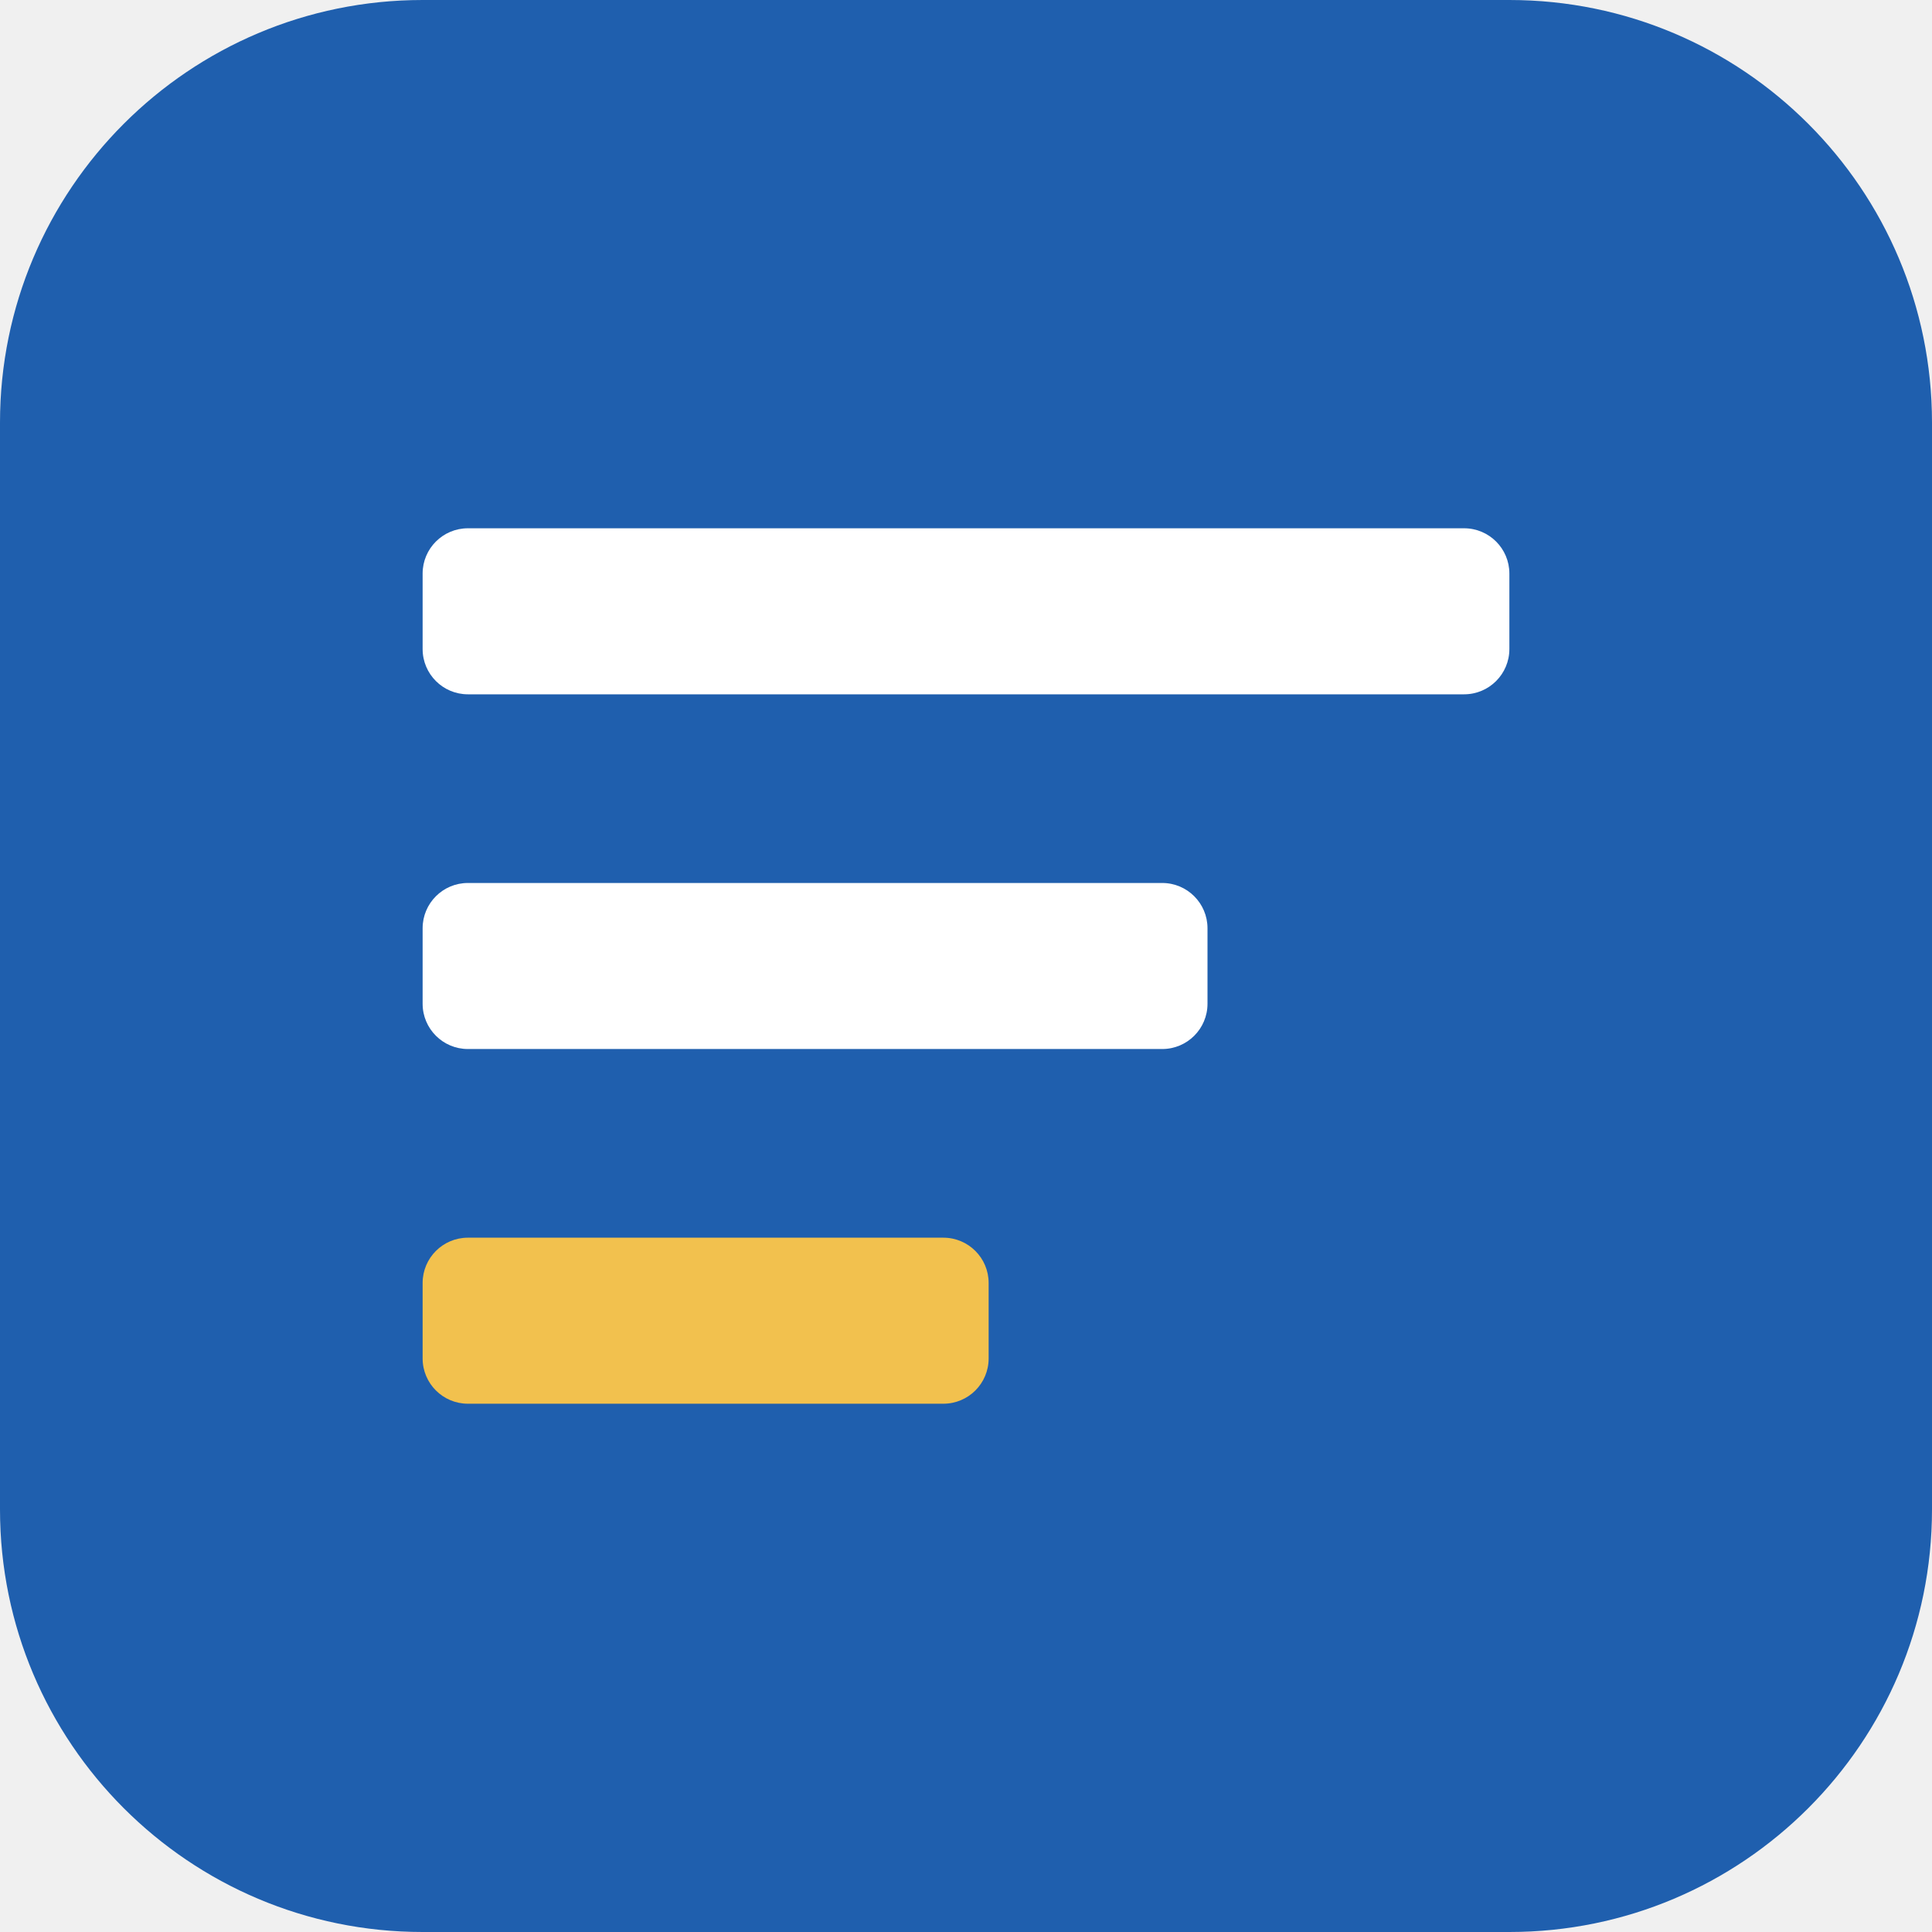
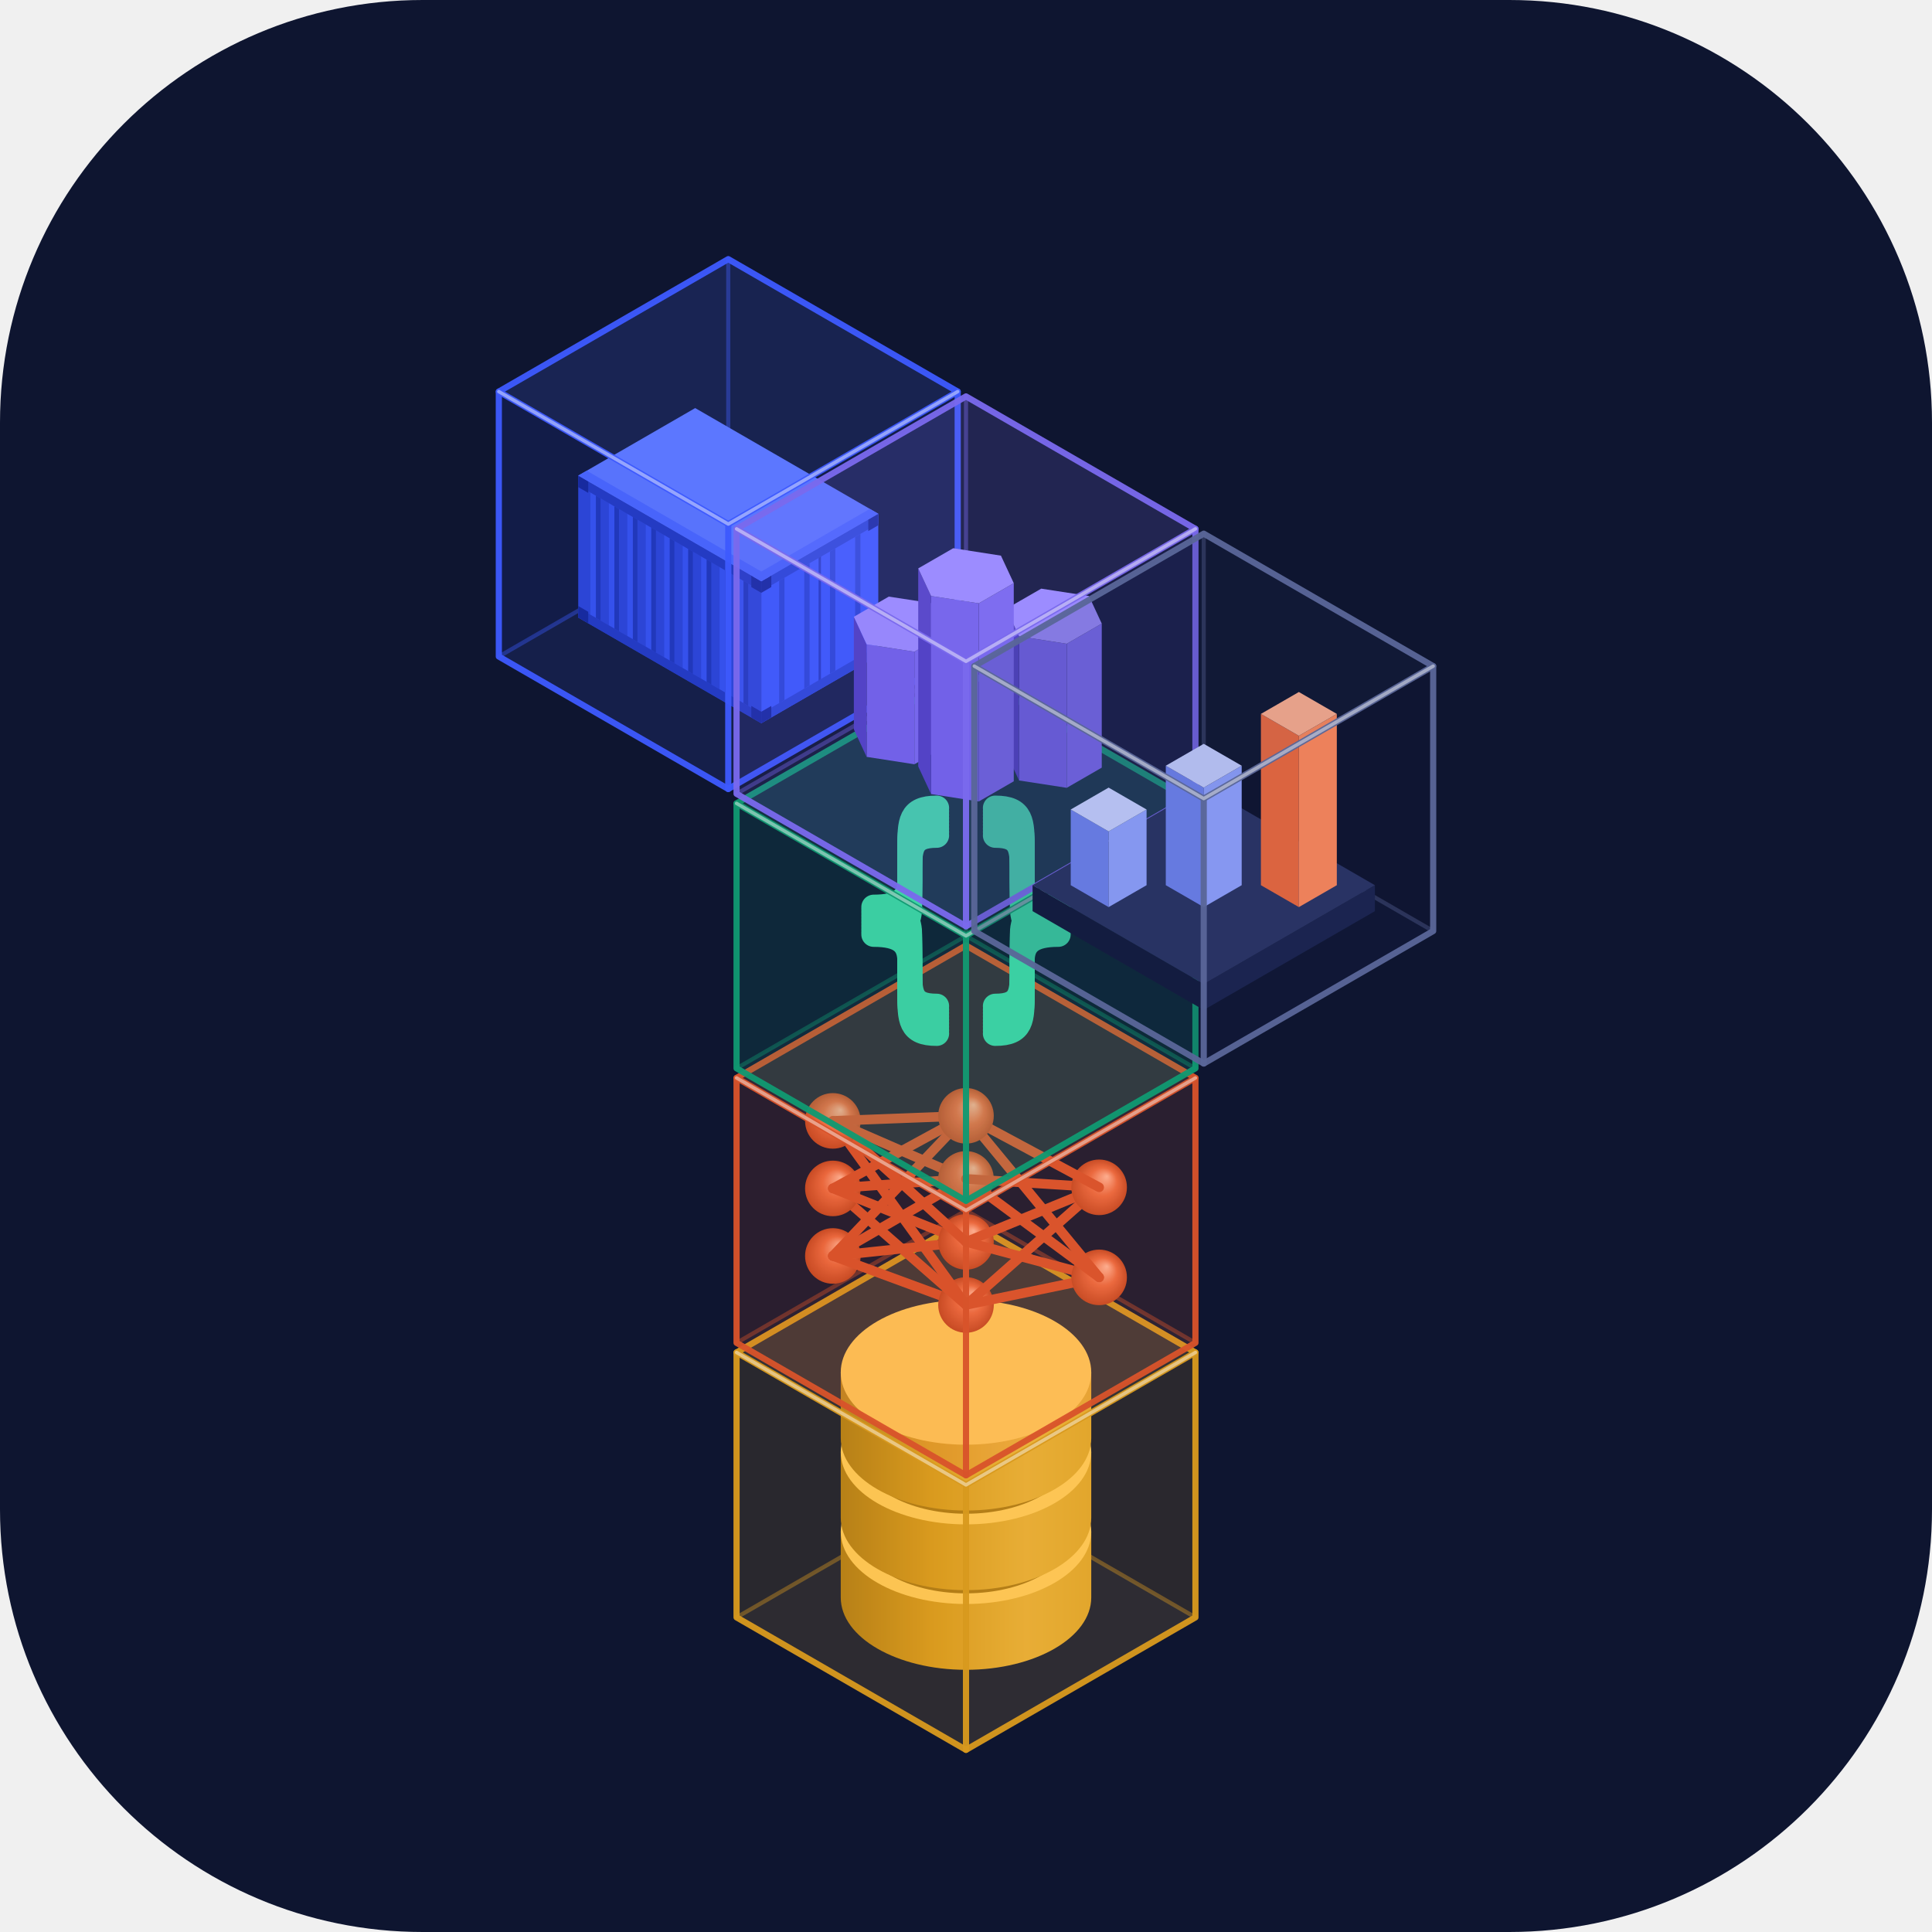
<svg xmlns="http://www.w3.org/2000/svg" viewBox="0 0 512 512">
-   <rect width="512" height="512" rx="112" fill="#1F5FAE" />
-   <g fill="#FFFFFF">
-     <rect x="112" y="140" width="288" height="44" rx="12" />
-     <rect x="112" y="234" width="208" height="44" rx="12" />
-   </g>
-   <rect x="112" y="328" width="150" height="44" rx="12" fill="#F2C14E" />
+   <rect width="512" height="512" rx="112" fill="#0E1530" />
+   <svg x="124.9" y="61.4" viewBox="-72.07 -182.6 144.14 225.2" width="262.2" height="409.6">
+     <defs>
+       <linearGradient id="tmgcy">
+         <stop offset="0" stop-color="#b47e17" />
+         <stop offset=".36" stop-color="#D99A1E" />
+         <stop offset=".74" stop-color="#E8AE36" />
+         <stop offset="1" stop-color="#e2a62c" />
+       </linearGradient>
+       <radialGradient id="tmgso" cx=".5" cy=".5" r=".5" fx=".64" fy=".3">
+         <stop offset="0" stop-color="#ffb395" />
+         <stop offset=".5" stop-color="#EC6A3F" />
+         <stop offset="1" stop-color="#c64a23" />
+       </radialGradient>
+     </defs>
+     <g data-stage="datos" data-dim=".1">
+       <polygon points="0,0 33.43,19.3 0,38.6 -33.43,19.3" fill="#FFC857" fill-opacity=".07" />
+       <polygon points="0,0 -33.43,19.3 -33.43,-19.3 0,-38.6" fill="#E8AE36" fill-opacity=".06" />
+       <polygon points="0,0 33.43,19.3 33.43,-19.3 0,-38.6" fill="#D99A1E" fill-opacity=".06" />
+       <path d="M33.43,19.3L0,0L-33.43,19.3" fill="none" stroke="#D99A1E" stroke-opacity="0.4" stroke-width="0.6" stroke-linejoin="round" stroke-linecap="round" />
+       <path d="M0,0L0,-38.6" fill="none" stroke="#D99A1E" stroke-opacity="0.4" stroke-width="0.6" stroke-linejoin="round" stroke-linecap="round" />
+       <path d="M-18.25 6.81V16.4A18.25 10.54 0 0 0 18.25 16.4V6.81Z" fill="url(#tmgcy)" />
+       <ellipse cx="0" cy="6.81" rx="18.25" ry="10.54" fill="#FFC857" />
+       <path d="M-15.57 4.79V6.81A15.57 8.99 0 0 0 15.57 6.81V4.79Z" fill="#b07b16" />
+       <path d="M-18.25 -4.79V4.79A18.25 10.54 0 0 0 18.25 4.79V-4.79Z" fill="url(#tmgcy)" />
+       <ellipse cx="0" cy="-4.79" rx="18.25" ry="10.54" fill="#FFC857" />
+       <path d="M-15.57 -6.81V-4.79A15.57 8.99 0 0 0 15.57 -4.79V-6.81Z" fill="#b07b16" />
+       <path d="M-18.25 -16.4V-6.81A18.25 10.54 0 0 0 18.25 -6.81V-16.4Z" fill="url(#tmgcy)" />
+       <ellipse cx="0" cy="-16.4" rx="18.25" ry="10.54" fill="#FFC857" />
+       <polygon points="-33.43,19.3 0,38.6 0,0 -33.43,-19.3" fill="#D99A1E" fill-opacity=".08" />
+       <polygon points="33.43,19.3 0,38.6 0,0 33.43,-19.3" fill="#E8AE36" fill-opacity=".08" />
+       <polygon points="0,-38.6 33.43,-19.3 0,0 -33.43,-19.3" fill="#FFC857" fill-opacity=".12" />
+       <path d="M0,-38.6L33.43,-19.3L0,0L-33.43,-19.3L0,-38.6" fill="none" stroke="#D99A1E" stroke-opacity="0.95" stroke-width="0.9" stroke-linejoin="round" stroke-linecap="round" />
+       <path d="M-33.43,-19.3L-33.43,19.3L0,38.6L33.43,19.3L33.43,-19.3" fill="none" stroke="#D99A1E" stroke-opacity="0.95" stroke-width="0.9" stroke-linejoin="round" stroke-linecap="round" />
+       <path d="M0,0L0,38.6" fill="none" stroke="#D99A1E" stroke-opacity="0.95" stroke-width="0.9" stroke-linejoin="round" stroke-linecap="round" />
+       <path d="M-33.43,-19.3L0,0L33.43,-19.3" fill="none" stroke="#ffffff" stroke-opacity="0.45" stroke-width="0.5" stroke-linejoin="round" stroke-linecap="round" />
+     </g>
+     <g data-stage="modelo" data-dim=".1">
+       <polygon points="0,-40 33.43,-20.7 0,-1.4 -33.43,-20.7" fill="#FF8A5C" fill-opacity=".07" />
+       <polygon points="0,-40 -33.43,-20.7 -33.43,-59.3 0,-78.6" fill="#EC6A3F" fill-opacity=".06" />
+       <polygon points="0,-40 33.43,-20.7 33.43,-59.3 0,-78.6" fill="#D9532A" fill-opacity=".06" />
+       <path d="M33.43,-20.7L0,-40L-33.43,-20.7" fill="none" stroke="#D9532A" stroke-opacity="0.4" stroke-width="0.6" stroke-linejoin="round" stroke-linecap="round" />
+       <path d="M0,-40L0,-78.6" fill="none" stroke="#D9532A" stroke-opacity="0.4" stroke-width="0.6" stroke-linejoin="round" stroke-linecap="round" />
+       <circle cx="-19.4" cy="-33.36" r="4.05" fill="url(#tmgso)" />
+       <line x1="-19.4" y1="-33.36" x2="0" y2="-26.22" stroke="#D9532A" stroke-width="1.4" stroke-linecap="round" />
+       <circle cx="0" cy="-26.22" r="4.05" fill="url(#tmgso)" />
+       <line x1="-19.4" y1="-33.36" x2="0" y2="-35.41" stroke="#D9532A" stroke-width="1.4" stroke-linecap="round" />
+       <line x1="-19.4" y1="-43.2" x2="0" y2="-26.22" stroke="#D9532A" stroke-width="1.4" stroke-linecap="round" />
+       <line x1="0" y1="-26.22" x2="19.4" y2="-30.24" stroke="#D9532A" stroke-width="1.4" stroke-linecap="round" />
+       <circle cx="-19.4" cy="-43.2" r="4.05" fill="url(#tmgso)" />
+       <line x1="-19.4" y1="-33.36" x2="0" y2="-44.59" stroke="#D9532A" stroke-width="1.4" stroke-linecap="round" />
+       <line x1="-19.4" y1="-43.2" x2="0" y2="-35.41" stroke="#D9532A" stroke-width="1.4" stroke-linecap="round" />
+       <line x1="-19.4" y1="-53.04" x2="0" y2="-26.22" stroke="#D9532A" stroke-width="1.4" stroke-linecap="round" />
+       <circle cx="0" cy="-35.41" r="4.05" fill="url(#tmgso)" />
+       <line x1="0" y1="-35.41" x2="19.4" y2="-30.24" stroke="#D9532A" stroke-width="1.4" stroke-linecap="round" />
+       <line x1="-19.4" y1="-33.36" x2="0" y2="-53.78" stroke="#D9532A" stroke-width="1.4" stroke-linecap="round" />
+       <line x1="-19.4" y1="-43.2" x2="0" y2="-44.59" stroke="#D9532A" stroke-width="1.4" stroke-linecap="round" />
+       <line x1="-19.4" y1="-53.04" x2="0" y2="-35.41" stroke="#D9532A" stroke-width="1.4" stroke-linecap="round" />
+       <line x1="0" y1="-26.22" x2="19.4" y2="-43.36" stroke="#D9532A" stroke-width="1.4" stroke-linecap="round" />
+       <circle cx="19.4" cy="-30.24" r="4.05" fill="url(#tmgso)" />
+       <line x1="0" y1="-44.59" x2="19.4" y2="-30.24" stroke="#D9532A" stroke-width="1.4" stroke-linecap="round" />
+       <circle cx="-19.4" cy="-53.04" r="4.05" fill="url(#tmgso)" />
+       <line x1="-19.4" y1="-43.2" x2="0" y2="-53.78" stroke="#D9532A" stroke-width="1.4" stroke-linecap="round" />
+       <line x1="-19.4" y1="-53.04" x2="0" y2="-44.59" stroke="#D9532A" stroke-width="1.4" stroke-linecap="round" />
+       <line x1="0" y1="-35.41" x2="19.4" y2="-43.36" stroke="#D9532A" stroke-width="1.4" stroke-linecap="round" />
+       <circle cx="0" cy="-44.59" r="4.05" fill="url(#tmgso)" />
+       <line x1="0" y1="-53.78" x2="19.4" y2="-30.24" stroke="#D9532A" stroke-width="1.4" stroke-linecap="round" />
+       <line x1="-19.4" y1="-53.04" x2="0" y2="-53.78" stroke="#D9532A" stroke-width="1.4" stroke-linecap="round" />
+       <line x1="0" y1="-44.59" x2="19.4" y2="-43.36" stroke="#D9532A" stroke-width="1.4" stroke-linecap="round" />
+       <circle cx="19.4" cy="-43.36" r="4.05" fill="url(#tmgso)" />
+       <line x1="0" y1="-53.78" x2="19.4" y2="-43.36" stroke="#D9532A" stroke-width="1.4" stroke-linecap="round" />
+       <circle cx="0" cy="-53.78" r="4.05" fill="url(#tmgso)" />
+       <polygon points="-33.43,-20.7 0,-1.4 0,-40 -33.43,-59.3" fill="#D9532A" fill-opacity=".08" />
+       <polygon points="33.43,-20.7 0,-1.4 0,-40 33.43,-59.3" fill="#EC6A3F" fill-opacity=".08" />
+       <polygon points="0,-78.6 33.43,-59.3 0,-40 -33.43,-59.3" fill="#FF8A5C" fill-opacity=".12" />
+       <path d="M0,-78.6L33.43,-59.3L0,-40L-33.43,-59.3L0,-78.6" fill="none" stroke="#D9532A" stroke-opacity="0.95" stroke-width="0.9" stroke-linejoin="round" stroke-linecap="round" />
+       <path d="M-33.43,-59.3L-33.43,-20.7L0,-1.4L33.43,-20.7L33.43,-59.3" fill="none" stroke="#D9532A" stroke-opacity="0.95" stroke-width="0.9" stroke-linejoin="round" stroke-linecap="round" />
+       <path d="M0,-40L0,-1.4" fill="none" stroke="#D9532A" stroke-opacity="0.95" stroke-width="0.9" stroke-linejoin="round" stroke-linecap="round" />
+       <path d="M-33.43,-59.3L0,-40L33.43,-59.3" fill="none" stroke="#ffffff" stroke-opacity="0.45" stroke-width="0.5" stroke-linejoin="round" stroke-linecap="round" />
+     </g>
+     <g data-stage="api" data-dim=".1">
+       <polygon points="0,-80 33.43,-60.7 0,-41.4 -33.43,-60.7" fill="#3FD3A6" fill-opacity=".07" />
+       <polygon points="0,-80 -33.43,-60.7 -33.43,-99.3 0,-118.6" fill="#17B386" fill-opacity=".06" />
+       <polygon points="0,-80 33.43,-60.7 33.43,-99.3 0,-118.6" fill="#109A72" fill-opacity=".06" />
+       <path d="M33.43,-60.7L0,-80L-33.43,-60.7" fill="none" stroke="#109A72" stroke-opacity="0.4" stroke-width="0.6" stroke-linejoin="round" stroke-linecap="round" />
+       <path d="M0,-80L0,-118.6" fill="none" stroke="#109A72" stroke-opacity="0.4" stroke-width="0.6" stroke-linejoin="round" stroke-linecap="round" />
+       <path d="M37 6C25 6 25 12 25 24V38C25 46 21 50 9 50C21 50 25 54 25 62V76C25 88 25 94 37 94M63 6C75 6 75 12 75 24V38C75 46 79 50 91 50C79 50 75 54 75 62V76C75 88 75 94 63 94" transform="matrix(0.328 0 0 0.328 -16.4 -100.6)" fill="none" stroke="#3FD3A6" stroke-width="11" stroke-linecap="round" stroke-linejoin="round" />
+       <path d="M37 6C25 6 25 12 25 24V38C25 46 21 50 9 50C21 50 25 54 25 62V76C25 88 25 94 37 94M63 6C75 6 75 12 75 24V38C75 46 79 50 91 50C79 50 75 54 75 62V76C75 88 75 94 63 94" transform="matrix(0.328 0 0 0.328 -16.4 -100.1)" fill="none" stroke="#3FD3A6" stroke-width="11" stroke-linecap="round" stroke-linejoin="round" />
+       <path d="M37 6C25 6 25 12 25 24V38C25 46 21 50 9 50C21 50 25 54 25 62V76C25 88 25 94 37 94M63 6C75 6 75 12 75 24V38C75 46 79 50 91 50C79 50 75 54 75 62V76C75 88 75 94 63 94" transform="matrix(0.328 0 0 0.328 -16.4 -99.6)" fill="none" stroke="#3FD3A6" stroke-width="11" stroke-linecap="round" stroke-linejoin="round" />
+       <path d="M37 6C25 6 25 12 25 24V38C25 46 21 50 9 50C21 50 25 54 25 62V76C25 88 25 94 37 94M63 6C75 6 75 12 75 24V38C75 46 79 50 91 50C79 50 75 54 75 62V76C75 88 75 94 63 94" transform="matrix(0.328 0 0 0.328 -16.4 -99.1)" fill="none" stroke="#3FD3A6" stroke-width="11" stroke-linecap="round" stroke-linejoin="round" />
+       <path d="M37 6C25 6 25 12 25 24V38C25 46 21 50 9 50C21 50 25 54 25 62V76C25 88 25 94 37 94M63 6C75 6 75 12 75 24V38C75 46 79 50 91 50C79 50 75 54 75 62V76C75 88 75 94 63 94" transform="matrix(0.328 0 0 0.328 -16.4 -98.6)" fill="none" stroke="#3FD3A6" stroke-width="11" stroke-linecap="round" stroke-linejoin="round" />
+       <path d="M37 6C25 6 25 12 25 24V38C25 46 21 50 9 50C21 50 25 54 25 62V76C25 88 25 94 37 94M63 6C75 6 75 12 75 24V38C75 46 79 50 91 50C79 50 75 54 75 62V76C75 88 75 94 63 94" transform="matrix(0.328 0 0 0.328 -16.4 -98.1)" fill="none" stroke="#3FD3A6" stroke-width="11" stroke-linecap="round" stroke-linejoin="round" />
+       <path d="M37 6C25 6 25 12 25 24V38C25 46 21 50 9 50C21 50 25 54 25 62V76C25 88 25 94 37 94M63 6C75 6 75 12 75 24V38C75 46 79 50 91 50C79 50 75 54 75 62V76C75 88 75 94 63 94" transform="matrix(0.328 0 0 0.328 -16.4 -97.6)" fill="none" stroke="#3FD3A6" stroke-width="11" stroke-linecap="round" stroke-linejoin="round" />
+       <path d="M37 6C25 6 25 12 25 24V38C25 46 21 50 9 50C21 50 25 54 25 62V76C25 88 25 94 37 94M63 6C75 6 75 12 75 24V38C75 46 79 50 91 50C79 50 75 54 75 62V76C75 88 75 94 63 94" transform="matrix(0.328 0 0 0.328 -16.4 -97.1)" fill="none" stroke="#3FD3A6" stroke-width="11" stroke-linecap="round" stroke-linejoin="round" />
+       <path d="M37 6C25 6 25 12 25 24V38C25 46 21 50 9 50C21 50 25 54 25 62V76C25 88 25 94 37 94M63 6C75 6 75 12 75 24V38C75 46 79 50 91 50C79 50 75 54 75 62V76C75 88 75 94 63 94" transform="matrix(0.328 0 0 0.328 -16.4 -96.6)" fill="none" stroke="#3FD3A6" stroke-width="11" stroke-linecap="round" stroke-linejoin="round" />
+       <polygon points="-33.43,-60.7 0,-41.4 0,-80 -33.43,-99.3" fill="#109A72" fill-opacity=".08" />
+       <polygon points="33.43,-60.7 0,-41.4 0,-80 33.43,-99.3" fill="#17B386" fill-opacity=".08" />
+       <polygon points="0,-118.6 33.43,-99.3 0,-80 -33.43,-99.3" fill="#3FD3A6" fill-opacity=".12" />
+       <path d="M0,-118.6L33.43,-99.3L0,-80L-33.43,-99.3L0,-118.6" fill="none" stroke="#109A72" stroke-opacity="0.95" stroke-width="0.9" stroke-linejoin="round" stroke-linecap="round" />
+       <path d="M-33.43,-99.3L-33.43,-60.7L0,-41.4L33.43,-60.7L33.43,-99.3" fill="none" stroke="#109A72" stroke-opacity="0.95" stroke-width="0.9" stroke-linejoin="round" stroke-linecap="round" />
+       <path d="M0,-80L0,-41.4" fill="none" stroke="#109A72" stroke-opacity="0.95" stroke-width="0.9" stroke-linejoin="round" stroke-linecap="round" />
+       <path d="M-33.43,-99.3L0,-80L33.43,-99.3" fill="none" stroke="#ffffff" stroke-opacity="0.45" stroke-width="0.5" stroke-linejoin="round" stroke-linecap="round" />
+     </g>
+     <g data-stage="contenedor" data-dim=".1">
+       <polygon points="-34.64,-140 -1.21,-120.7 -34.64,-101.4 -68.07,-120.7" fill="#5C77FF" fill-opacity=".07" />
+       <polygon points="-34.64,-140 -68.07,-120.7 -68.07,-159.3 -34.64,-178.6" fill="#3D5AFE" fill-opacity=".06" />
+       <polygon points="-34.64,-140 -1.21,-120.7 -1.21,-159.3 -34.64,-178.6" fill="#2C45D6" fill-opacity=".06" />
+       <path d="M-1.21,-120.7L-34.64,-140L-68.07,-120.7" fill="none" stroke="#3D5AFE" stroke-opacity="0.4" stroke-width="0.6" stroke-linejoin="round" stroke-linecap="round" />
+       <path d="M-34.64,-140L-34.64,-178.6" fill="none" stroke="#3D5AFE" stroke-opacity="0.4" stroke-width="0.6" stroke-linejoin="round" stroke-linecap="round" />
+       <polygon points="-56.5,-126.38 -29.83,-110.98 -29.83,-131.66 -56.5,-147.06" fill="#2C45D6" />
+       <polygon points="-12.78,-120.82 -29.83,-110.98 -29.83,-131.66 -12.78,-141.5" fill="#3D5AFE" />
+       <polygon points="-39.46,-156.9 -12.78,-141.5 -29.83,-131.66 -56.5,-147.06" fill="#5C77FF" />
+       <polygon points="-54.73,-126.78 -53.92,-126.32 -53.92,-144.14 -54.73,-144.61" fill="#3652ee" />
+       <polygon points="-53.92,-126.32 -53.25,-125.93 -53.25,-143.75 -53.92,-144.14" fill="#2137b8" />
+       <polygon points="-52.04,-125.23 -51.23,-124.77 -51.23,-142.59 -52.04,-143.06" fill="#3652ee" />
+       <polygon points="-51.23,-124.77 -50.56,-124.38 -50.56,-142.2 -51.23,-142.59" fill="#2137b8" />
+       <polygon points="-49.35,-123.68 -48.54,-123.21 -48.54,-141.04 -49.35,-141.5" fill="#3652ee" />
+       <polygon points="-48.54,-123.21 -47.87,-122.82 -47.87,-140.65 -48.54,-141.04" fill="#2137b8" />
+       <polygon points="-46.66,-122.13 -45.85,-121.66 -45.85,-139.48 -46.66,-139.95" fill="#3652ee" />
+       <polygon points="-45.85,-121.66 -45.18,-121.27 -45.18,-139.1 -45.85,-139.48" fill="#2137b8" />
+       <polygon points="-43.97,-120.57 -43.16,-120.11 -43.16,-137.93 -43.97,-138.4" fill="#3652ee" />
+       <polygon points="-43.16,-120.11 -42.49,-119.72 -42.49,-137.54 -43.16,-137.93" fill="#2137b8" />
+       <polygon points="-41.28,-119.02 -40.47,-118.56 -40.47,-136.38 -41.28,-136.85" fill="#3652ee" />
+       <polygon points="-40.47,-118.56 -39.8,-118.17 -39.8,-135.99 -40.47,-136.38" fill="#2137b8" />
+       <polygon points="-38.59,-117.47 -37.78,-117 -37.78,-134.83 -38.59,-135.29" fill="#3652ee" />
+       <polygon points="-37.78,-117 -37.11,-116.61 -37.11,-134.44 -37.78,-134.83" fill="#2137b8" />
+       <polygon points="-35.9,-115.92 -35.1,-115.45 -35.1,-133.27 -35.9,-133.74" fill="#3652ee" />
+       <polygon points="-35.1,-115.45 -34.42,-115.06 -34.42,-132.89 -35.1,-133.27" fill="#2137b8" />
+       <polygon points="-33.21,-114.36 -32.41,-113.9 -32.41,-131.72 -33.21,-132.19" fill="#3652ee" />
+       <polygon points="-32.41,-113.9 -31.73,-113.51 -31.73,-131.33 -32.41,-131.72" fill="#2137b8" />
+       <polygon points="-56.5,-126.38 -29.83,-110.98 -29.83,-112.41 -56.5,-127.81" fill="#243bc1" />
+       <polygon points="-56.5,-145.63 -29.83,-130.23 -29.83,-131.66 -56.5,-147.06" fill="#243bc1" />
+       <polygon points="-15.38,-120.75 -16.15,-120.3 -16.15,-138.12 -15.38,-138.58" fill="#2d46d6" />
+       <polygon points="-19.04,-118.64 -19.82,-118.19 -19.82,-136.01 -19.04,-136.46" fill="#2d46d6" />
+       <polygon points="-22.79,-116.47 -23.57,-116.02 -23.57,-133.84 -22.79,-134.29" fill="#2d46d6" />
+       <polygon points="-26.45,-114.35 -27.23,-113.9 -27.23,-131.73 -26.45,-132.18" fill="#2d46d6" />
+       <polygon points="-21.13,-116 -21.48,-115.8 -21.48,-136.48 -21.13,-136.68" fill="#263cc2" />
+       <polygon points="-12.78,-120.82 -29.83,-110.98 -29.83,-112.41 -12.78,-122.25" fill="#2d46d6" />
+       <polygon points="-12.78,-140.07 -29.83,-130.23 -29.83,-131.66 -12.78,-141.5" fill="#2d46d6" />
+       <polygon points="-56.5,-126.38 -55.04,-125.54 -55.04,-127.22 -56.5,-128.06" fill="#16289A" />
+       <polygon points="-56.5,-145.38 -55.04,-144.54 -55.04,-146.22 -56.5,-147.06" fill="#16289A" />
+       <polygon points="-31.28,-111.82 -29.83,-110.98 -29.83,-112.66 -31.28,-113.5" fill="#16289A" />
+       <polygon points="-31.28,-130.82 -29.83,-129.98 -29.83,-131.66 -31.28,-132.5" fill="#16289A" />
+       <polygon points="-12.78,-120.82 -14.24,-119.98 -14.24,-121.66 -12.78,-122.5" fill="#16289A" />
+       <polygon points="-12.78,-139.82 -14.24,-138.98 -14.24,-140.66 -12.78,-141.5" fill="#16289A" />
+       <polygon points="-28.37,-111.82 -29.83,-110.98 -29.83,-112.66 -28.37,-113.5" fill="#16289A" />
+       <polygon points="-28.37,-130.82 -29.83,-129.98 -29.83,-131.66 -28.37,-132.5" fill="#16289A" />
+       <polygon points="-55.26,-147.77 -28.59,-132.37 -29.83,-131.66 -56.5,-147.06" fill="#4b67fe" />
+       <polygon points="-14.02,-142.21 -12.78,-141.5 -29.83,-131.66 -31.06,-132.37" fill="#4b67fe" />
+       <polygon points="-68.07,-120.7 -34.64,-101.4 -34.64,-140 -68.07,-159.3" fill="#2C45D6" fill-opacity=".08" />
+       <polygon points="-1.21,-120.7 -34.64,-101.4 -34.64,-140 -1.21,-159.3" fill="#3D5AFE" fill-opacity=".08" />
+       <polygon points="-34.64,-178.6 -1.21,-159.3 -34.64,-140 -68.07,-159.3" fill="#5C77FF" fill-opacity=".12" />
+       <path d="M-34.64,-178.6L-1.21,-159.3L-34.64,-140L-68.07,-159.3L-34.64,-178.6" fill="none" stroke="#3D5AFE" stroke-opacity="0.95" stroke-width="0.9" stroke-linejoin="round" stroke-linecap="round" />
+       <path d="M-68.07,-159.3L-68.07,-120.7L-34.64,-101.4L-1.21,-120.7L-1.21,-159.3" fill="none" stroke="#3D5AFE" stroke-opacity="0.95" stroke-width="0.9" stroke-linejoin="round" stroke-linecap="round" />
+       <path d="M-34.64,-140L-34.64,-101.4" fill="none" stroke="#3D5AFE" stroke-opacity="0.95" stroke-width="0.9" stroke-linejoin="round" stroke-linecap="round" />
+       <path d="M-68.07,-159.3L-34.64,-140L-1.21,-159.3" fill="none" stroke="#ffffff" stroke-opacity="0.45" stroke-width="0.5" stroke-linejoin="round" stroke-linecap="round" />
+     </g>
+     <g data-stage="orquestacion" data-dim=".1">
+       <polygon points="0,-120 33.43,-100.7 0,-81.4 -33.43,-100.7" fill="#9C8CFF" fill-opacity=".07" />
+       <polygon points="0,-120 -33.43,-100.7 -33.43,-139.3 0,-158.6" fill="#7A69EE" fill-opacity=".06" />
+       <polygon points="0,-120 33.43,-100.7 33.43,-139.3 0,-158.6" fill="#6150D9" fill-opacity=".06" />
+       <path d="M33.43,-100.7L0,-120L-33.43,-100.7" fill="none" stroke="#7A69EE" stroke-opacity="0.4" stroke-width="0.6" stroke-linejoin="round" stroke-linecap="round" />
+       <path d="M0,-120L0,-158.6" fill="none" stroke="#7A69EE" stroke-opacity="0.4" stroke-width="0.6" stroke-linejoin="round" stroke-linecap="round" />
+       <polygon points="-2.43,-107.94 -7.52,-105 -7.52,-121.4 -2.43,-124.34" fill="#7a69ee" />
+       <polygon points="-7.52,-105 -14.48,-106.08 -14.48,-122.48 -7.52,-121.4" fill="#7463e9" />
+       <polygon points="-14.48,-106.08 -16.34,-110.09 -16.34,-126.49 -14.48,-122.48" fill="#5342c4" />
+       <polygon points="-7.52,-121.4 -14.48,-122.48 -16.34,-126.49 -11.25,-129.43 -4.29,-128.36 -2.43,-124.34" fill="#9C8CFF" />
+       <polygon points="19.78,-104.51 14.68,-101.57 14.68,-122.56 19.78,-125.5" fill="#7a69ee" />
+       <polygon points="14.68,-101.57 7.73,-102.64 7.73,-123.64 14.68,-122.56" fill="#7463e9" />
+       <polygon points="7.73,-102.64 5.86,-106.66 5.86,-127.65 7.73,-123.64" fill="#5342c4" />
+       <polygon points="14.68,-122.56 7.73,-123.64 5.86,-127.65 10.96,-130.59 17.91,-129.52 19.78,-125.5" fill="#9C8CFF" />
+       <polygon points="6.96,-102.52 1.86,-99.58 1.86,-128.45 6.96,-131.39" fill="#7a69ee" />
+       <polygon points="1.86,-99.58 -5.09,-100.66 -5.09,-129.52 1.86,-128.45" fill="#7463e9" />
+       <polygon points="-5.09,-100.66 -6.96,-104.68 -6.96,-133.54 -5.09,-129.52" fill="#5342c4" />
+       <polygon points="1.86,-128.45 -5.09,-129.52 -6.96,-133.54 -1.86,-136.48 5.09,-135.4 6.96,-131.39" fill="#9C8CFF" />
+       <polygon points="-33.43,-100.7 0,-81.4 0,-120 -33.43,-139.3" fill="#6150D9" fill-opacity=".08" />
+       <polygon points="33.43,-100.7 0,-81.4 0,-120 33.43,-139.3" fill="#7A69EE" fill-opacity=".08" />
+       <polygon points="0,-158.6 33.43,-139.3 0,-120 -33.43,-139.3" fill="#9C8CFF" fill-opacity=".12" />
+       <path d="M0,-158.6L33.43,-139.3L0,-120L-33.43,-139.3L0,-158.6" fill="none" stroke="#7A69EE" stroke-opacity="0.95" stroke-width="0.9" stroke-linejoin="round" stroke-linecap="round" />
+       <path d="M-33.43,-139.3L-33.43,-100.7L0,-81.4L33.43,-100.7L33.43,-139.3" fill="none" stroke="#7A69EE" stroke-opacity="0.95" stroke-width="0.9" stroke-linejoin="round" stroke-linecap="round" />
+       <path d="M0,-120L0,-81.4" fill="none" stroke="#7A69EE" stroke-opacity="0.95" stroke-width="0.9" stroke-linejoin="round" stroke-linecap="round" />
+       <path d="M-33.43,-139.3L0,-120L33.43,-139.3" fill="none" stroke="#ffffff" stroke-opacity="0.45" stroke-width="0.5" stroke-linejoin="round" stroke-linecap="round" />
+     </g>
+     <g data-stage="monitoreo" data-dim=".1">
+       <polygon points="34.64,-100 68.07,-80.7 34.64,-61.4 1.21,-80.7" fill="#2A3566" fill-opacity=".07" />
+       <polygon points="34.64,-100 1.21,-80.7 1.21,-119.3 34.64,-138.6" fill="#1B2550" fill-opacity=".06" />
+       <polygon points="34.64,-100 68.07,-80.7 68.07,-119.3 34.64,-138.6" fill="#141C40" fill-opacity=".06" />
+       <path d="M68.07,-80.7L34.64,-100L1.21,-80.7" fill="none" stroke="#5A6699" stroke-opacity="0.4" stroke-width="0.6" stroke-linejoin="round" stroke-linecap="round" />
+       <path d="M34.64,-100L34.64,-138.6" fill="none" stroke="#5A6699" stroke-opacity="0.4" stroke-width="0.6" stroke-linejoin="round" stroke-linecap="round" />
+       <polygon points="9.7,-83.6 34.64,-69.2 34.64,-72.98 9.7,-87.38" fill="#141C40" />
+       <polygon points="59.58,-83.6 34.64,-69.2 34.64,-72.98 59.58,-87.38" fill="#1B2550" />
+       <polygon points="34.64,-101.78 59.58,-87.38 34.64,-72.98 9.7,-87.38" fill="#2A3566" />
+       <polygon points="15.26,-87.38 20.78,-84.19 20.78,-95.22 15.26,-98.41" fill="#6E82EE" />
+       <polygon points="26.31,-87.38 20.78,-84.19 20.78,-95.22 26.31,-98.41" fill="#8FA2FF" />
+       <polygon points="20.78,-101.6 26.31,-98.41 20.78,-95.22 15.26,-98.41" fill="#C3CDFF" />
+       <polygon points="29.11,-87.38 34.64,-84.19 34.64,-101.6 29.11,-104.79" fill="#6E82EE" />
+       <polygon points="40.17,-87.38 34.64,-84.19 34.64,-101.6 40.17,-104.79" fill="#8FA2FF" />
+       <polygon points="34.64,-107.98 40.17,-104.79 34.64,-101.6 29.11,-104.79" fill="#C3CDFF" />
+       <polygon points="42.97,-87.38 48.5,-84.19 48.5,-109.15 42.97,-112.34" fill="#EC6A3F" />
+       <polygon points="54.03,-87.38 48.5,-84.19 48.5,-109.15 54.03,-112.34" fill="#FF8A5C" />
+       <polygon points="48.5,-115.53 54.03,-112.34 48.5,-109.15 42.97,-112.34" fill="#FFB08F" />
+       <polygon points="1.21,-80.7 34.64,-61.4 34.64,-100 1.21,-119.3" fill="#141C40" fill-opacity=".08" />
+       <polygon points="68.07,-80.7 34.64,-61.4 34.64,-100 68.07,-119.3" fill="#1B2550" fill-opacity=".08" />
+       <polygon points="34.64,-138.6 68.07,-119.3 34.64,-100 1.21,-119.3" fill="#2A3566" fill-opacity=".12" />
+       <path d="M34.64,-138.6L68.07,-119.3L34.64,-100L1.21,-119.3L34.64,-138.6" fill="none" stroke="#5A6699" stroke-opacity="0.95" stroke-width="0.9" stroke-linejoin="round" stroke-linecap="round" />
+       <path d="M1.21,-119.3L1.21,-80.7L34.64,-61.4L68.07,-80.7L68.07,-119.3" fill="none" stroke="#5A6699" stroke-opacity="0.95" stroke-width="0.9" stroke-linejoin="round" stroke-linecap="round" />
+       <path d="M34.64,-100L34.64,-61.4" fill="none" stroke="#5A6699" stroke-opacity="0.95" stroke-width="0.9" stroke-linejoin="round" stroke-linecap="round" />
+       <path d="M1.21,-119.3L34.64,-100L68.07,-119.3" fill="none" stroke="#ffffff" stroke-opacity="0.45" stroke-width="0.5" stroke-linejoin="round" stroke-linecap="round" />
+     </g>
+   </svg>
</svg>
